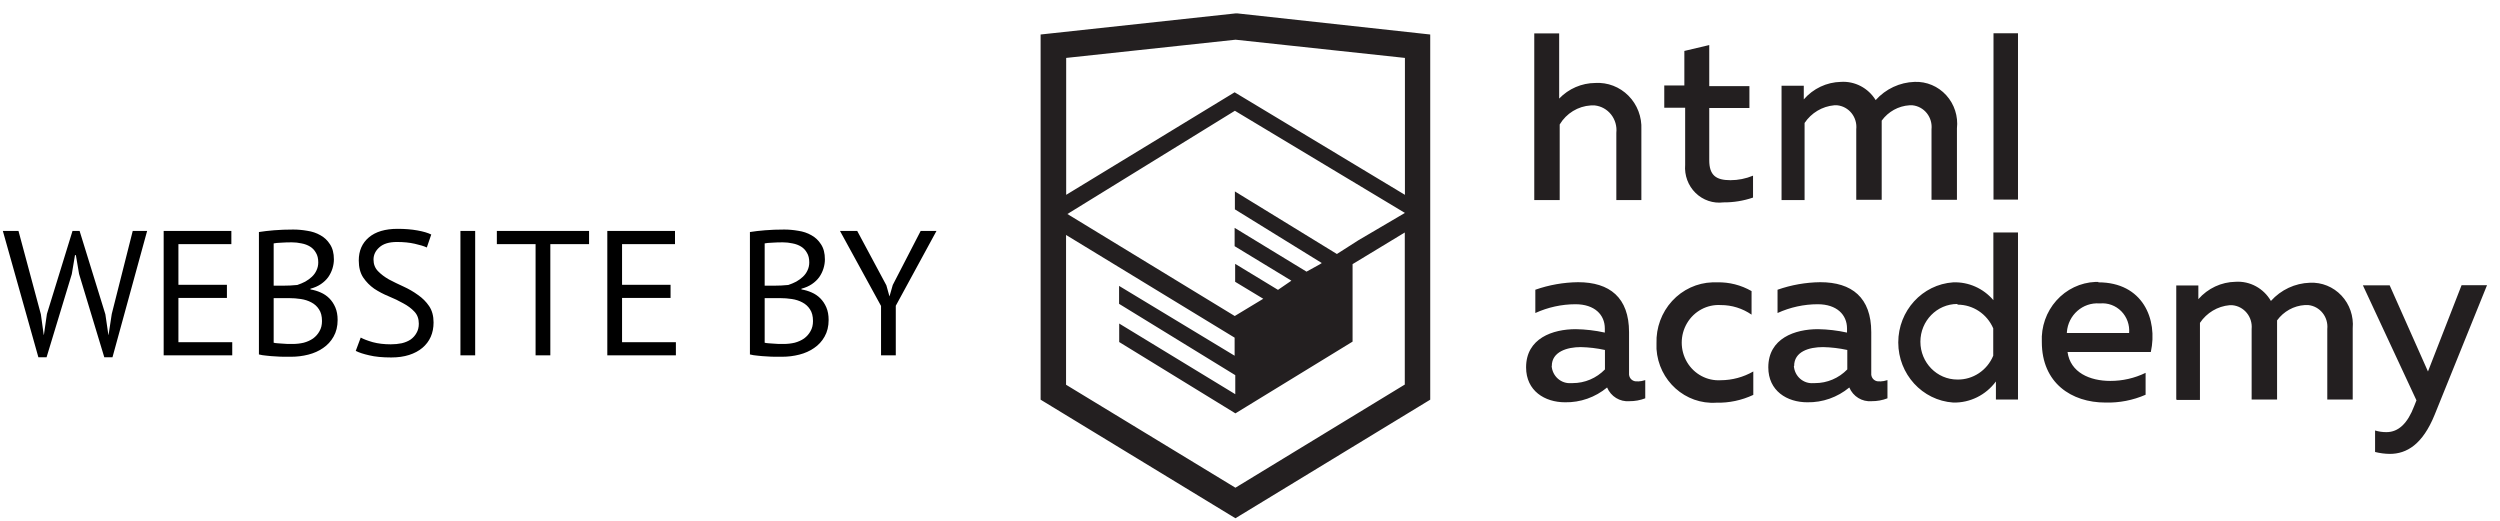
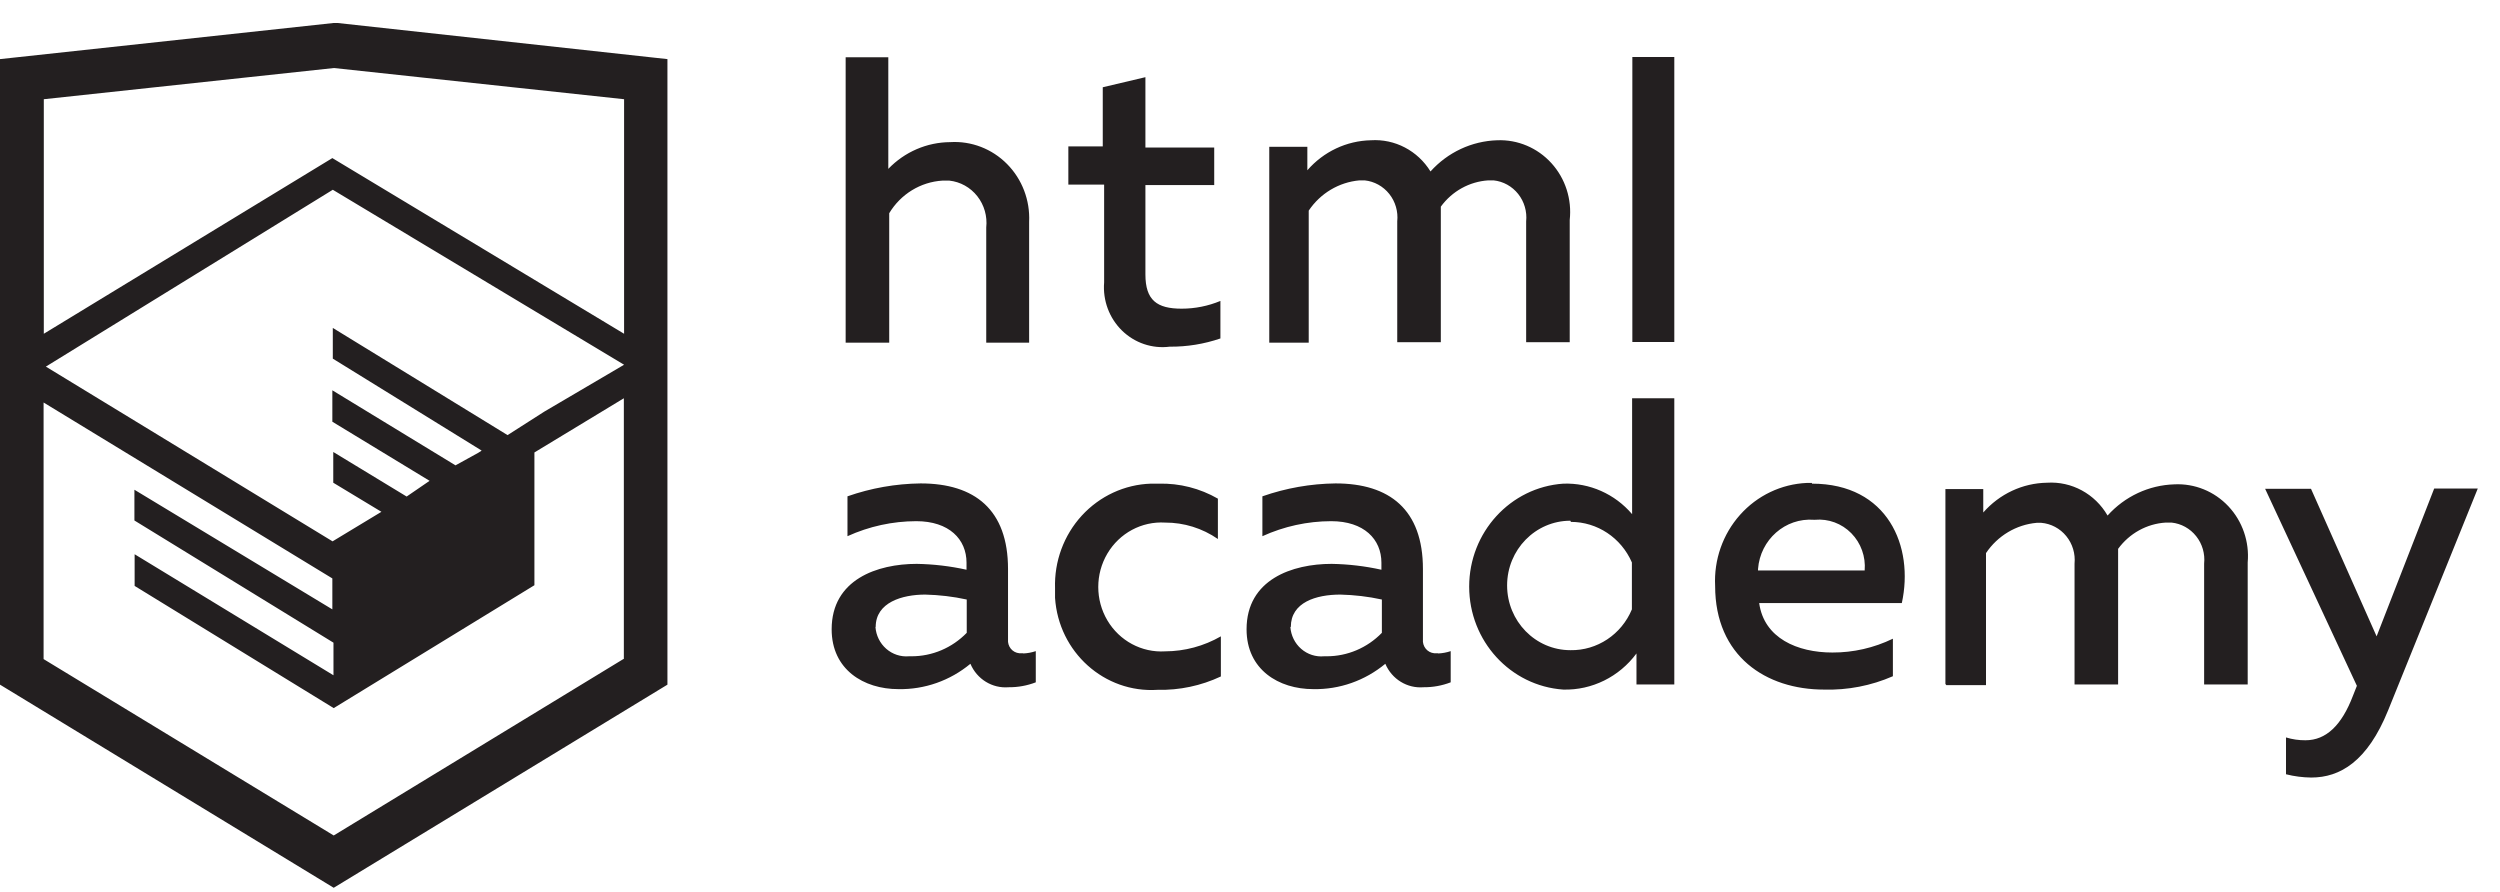
- <svg xmlns="http://www.w3.org/2000/svg" width="197" height="41" viewBox="0 0 197 41" fill="none">
-   <path d="M3.221 24.766L3.445 26.39H3.459L3.697 24.738L5.713 18.2H6.273L8.303 24.766L8.541 26.39H8.555L8.807 24.738L10.459 18.2H11.593L8.863 28.154H8.219L6.231 21.588L5.979 20.104H5.909L5.657 21.602L3.669 28.154H3.025L0.225 18.2H1.457L3.221 24.766ZM12.897 18.2H18.231V19.236H14.059V22.442H17.881V23.478H14.059V26.964H18.301V28H12.897V18.2ZM26.311 20.44C26.311 20.673 26.274 20.911 26.199 21.154C26.124 21.397 26.012 21.625 25.863 21.84C25.714 22.045 25.522 22.227 25.289 22.386C25.056 22.545 24.78 22.666 24.463 22.75V22.806C24.743 22.853 25.009 22.932 25.261 23.044C25.522 23.156 25.751 23.31 25.947 23.506C26.143 23.702 26.302 23.94 26.423 24.22C26.544 24.5 26.605 24.831 26.605 25.214C26.605 25.718 26.498 26.157 26.283 26.53C26.078 26.894 25.802 27.193 25.457 27.426C25.121 27.659 24.734 27.832 24.295 27.944C23.856 28.056 23.408 28.112 22.951 28.112C22.792 28.112 22.606 28.112 22.391 28.112C22.176 28.112 21.952 28.103 21.719 28.084C21.486 28.075 21.252 28.056 21.019 28.028C20.786 28.009 20.58 27.977 20.403 27.93V18.284C20.748 18.228 21.15 18.181 21.607 18.144C22.064 18.107 22.564 18.088 23.105 18.088C23.469 18.088 23.838 18.121 24.211 18.186C24.594 18.242 24.939 18.359 25.247 18.536C25.555 18.704 25.807 18.942 26.003 19.25C26.208 19.558 26.311 19.955 26.311 20.44ZM23.063 27.104C23.362 27.104 23.651 27.071 23.931 27.006C24.211 26.931 24.458 26.819 24.673 26.67C24.888 26.511 25.056 26.32 25.177 26.096C25.308 25.872 25.373 25.606 25.373 25.298C25.373 24.915 25.294 24.607 25.135 24.374C24.986 24.141 24.785 23.959 24.533 23.828C24.29 23.697 24.015 23.609 23.707 23.562C23.399 23.515 23.091 23.492 22.783 23.492H21.565V27.006C21.63 27.025 21.724 27.039 21.845 27.048C21.966 27.057 22.097 27.067 22.237 27.076C22.377 27.085 22.522 27.095 22.671 27.104C22.82 27.104 22.951 27.104 23.063 27.104ZM22.293 22.512C22.452 22.512 22.643 22.507 22.867 22.498C23.091 22.489 23.278 22.475 23.427 22.456C23.651 22.381 23.861 22.293 24.057 22.19C24.253 22.078 24.426 21.952 24.575 21.812C24.734 21.663 24.855 21.495 24.939 21.308C25.032 21.112 25.079 20.902 25.079 20.678C25.079 20.37 25.018 20.118 24.897 19.922C24.785 19.717 24.631 19.553 24.435 19.432C24.239 19.311 24.015 19.227 23.763 19.18C23.511 19.124 23.254 19.096 22.993 19.096C22.685 19.096 22.4 19.105 22.139 19.124C21.887 19.133 21.696 19.152 21.565 19.18V22.512H22.293ZM33.003 25.508C33.003 25.116 32.886 24.799 32.653 24.556C32.419 24.304 32.125 24.085 31.771 23.898C31.425 23.702 31.047 23.52 30.637 23.352C30.226 23.184 29.843 22.983 29.489 22.75C29.143 22.507 28.854 22.213 28.621 21.868C28.387 21.513 28.271 21.065 28.271 20.524C28.271 19.759 28.537 19.152 29.069 18.704C29.601 18.256 30.357 18.032 31.337 18.032C31.906 18.032 32.424 18.074 32.891 18.158C33.357 18.242 33.721 18.349 33.983 18.48L33.633 19.502C33.418 19.399 33.101 19.301 32.681 19.208C32.27 19.115 31.803 19.068 31.281 19.068C30.665 19.068 30.203 19.208 29.895 19.488C29.587 19.759 29.433 20.081 29.433 20.454C29.433 20.818 29.549 21.121 29.783 21.364C30.016 21.607 30.305 21.826 30.651 22.022C31.005 22.209 31.388 22.395 31.799 22.582C32.209 22.769 32.587 22.988 32.933 23.24C33.287 23.483 33.581 23.777 33.815 24.122C34.048 24.467 34.165 24.897 34.165 25.41C34.165 25.83 34.09 26.208 33.941 26.544C33.791 26.88 33.572 27.169 33.283 27.412C32.993 27.655 32.643 27.841 32.233 27.972C31.822 28.103 31.355 28.168 30.833 28.168C30.133 28.168 29.554 28.112 29.097 28C28.639 27.897 28.285 27.781 28.033 27.65L28.425 26.6C28.639 26.721 28.957 26.843 29.377 26.964C29.797 27.076 30.268 27.132 30.791 27.132C31.099 27.132 31.388 27.104 31.659 27.048C31.929 26.983 32.163 26.885 32.359 26.754C32.555 26.614 32.709 26.441 32.821 26.236C32.942 26.031 33.003 25.788 33.003 25.508ZM36.282 18.2H37.444V28H36.282V18.2ZM46.418 19.236H43.366V28H42.204V19.236H39.152V18.2H46.418V19.236ZM47.856 18.2H53.19V19.236H49.018V22.442H52.84V23.478H49.018V26.964H53.26V28H47.856V18.2ZM65.002 20.44C65.002 20.673 64.965 20.911 64.89 21.154C64.816 21.397 64.704 21.625 64.554 21.84C64.405 22.045 64.214 22.227 63.98 22.386C63.747 22.545 63.472 22.666 63.154 22.75V22.806C63.434 22.853 63.7 22.932 63.952 23.044C64.214 23.156 64.442 23.31 64.638 23.506C64.834 23.702 64.993 23.94 65.114 24.22C65.236 24.5 65.296 24.831 65.296 25.214C65.296 25.718 65.189 26.157 64.974 26.53C64.769 26.894 64.494 27.193 64.148 27.426C63.812 27.659 63.425 27.832 62.986 27.944C62.548 28.056 62.1 28.112 61.642 28.112C61.484 28.112 61.297 28.112 61.082 28.112C60.868 28.112 60.644 28.103 60.41 28.084C60.177 28.075 59.944 28.056 59.71 28.028C59.477 28.009 59.272 27.977 59.094 27.93V18.284C59.44 18.228 59.841 18.181 60.298 18.144C60.756 18.107 61.255 18.088 61.796 18.088C62.16 18.088 62.529 18.121 62.902 18.186C63.285 18.242 63.63 18.359 63.938 18.536C64.246 18.704 64.498 18.942 64.694 19.25C64.9 19.558 65.002 19.955 65.002 20.44ZM61.754 27.104C62.053 27.104 62.342 27.071 62.622 27.006C62.902 26.931 63.15 26.819 63.364 26.67C63.579 26.511 63.747 26.32 63.868 26.096C63.999 25.872 64.064 25.606 64.064 25.298C64.064 24.915 63.985 24.607 63.826 24.374C63.677 24.141 63.476 23.959 63.224 23.828C62.982 23.697 62.706 23.609 62.398 23.562C62.09 23.515 61.782 23.492 61.474 23.492H60.256V27.006C60.322 27.025 60.415 27.039 60.536 27.048C60.658 27.057 60.788 27.067 60.928 27.076C61.068 27.085 61.213 27.095 61.362 27.104C61.512 27.104 61.642 27.104 61.754 27.104ZM60.984 22.512C61.143 22.512 61.334 22.507 61.558 22.498C61.782 22.489 61.969 22.475 62.118 22.456C62.342 22.381 62.552 22.293 62.748 22.19C62.944 22.078 63.117 21.952 63.266 21.812C63.425 21.663 63.546 21.495 63.63 21.308C63.724 21.112 63.77 20.902 63.77 20.678C63.77 20.37 63.71 20.118 63.588 19.922C63.476 19.717 63.322 19.553 63.126 19.432C62.93 19.311 62.706 19.227 62.454 19.18C62.202 19.124 61.946 19.096 61.684 19.096C61.376 19.096 61.092 19.105 60.83 19.124C60.578 19.133 60.387 19.152 60.256 19.18V22.512H60.984ZM69.426 24.108L66.192 18.2H67.55L69.846 22.484L70.084 23.338H70.098L70.35 22.456L72.548 18.2H73.794L70.588 24.094V28H69.426V24.108Z" fill="black" />
-   <path fill-rule="evenodd" clip-rule="evenodd" d="M97.52 1.057H97.351L82 2.719V31.494L97.351 40.838L112.702 31.494V2.719L97.52 1.057ZM159.018 2.622H157.088V15.731H159.018V2.622ZM122.862 2.633V7.768C123.613 6.986 124.639 6.544 125.711 6.538C126.682 6.479 127.633 6.845 128.325 7.545C129.018 8.245 129.387 9.212 129.34 10.207V15.763H127.367V10.466C127.423 9.949 127.275 9.431 126.957 9.026C126.638 8.62 126.174 8.362 125.668 8.308H125.352C124.346 8.37 123.432 8.93 122.904 9.808V15.763H120.9V2.633H122.862ZM159.018 31.484H157.278V30.059C156.483 31.135 155.23 31.754 153.912 31.721C151.475 31.553 149.583 29.482 149.583 26.985C149.583 24.487 151.475 22.416 153.912 22.248C155.119 22.205 156.282 22.72 157.077 23.651V18.32H159.018V31.484ZM129.066 30.059C129.263 30.052 129.458 30.015 129.646 29.952V31.387C129.248 31.54 128.826 31.617 128.401 31.613C127.648 31.677 126.939 31.243 126.639 30.534C125.704 31.31 124.53 31.723 123.326 31.7C121.733 31.7 120.256 30.804 120.256 28.948C120.256 26.65 122.366 25.938 124.17 25.938C124.94 25.951 125.707 26.041 126.46 26.208V25.884C126.46 24.805 125.658 23.974 124.149 23.974C123.059 23.976 121.98 24.212 120.984 24.665V22.831C122.068 22.451 123.204 22.251 124.35 22.237C126.839 22.237 128.369 23.445 128.369 26.175V29.412C128.355 29.567 128.401 29.721 128.498 29.841C128.595 29.96 128.735 30.035 128.886 30.049H129.066V30.059ZM122.271 28.84C122.298 29.229 122.476 29.59 122.766 29.844C123.055 30.097 123.432 30.222 123.811 30.189H123.928C124.882 30.191 125.797 29.802 126.47 29.11V27.578C125.842 27.441 125.203 27.366 124.561 27.351C123.506 27.351 122.282 27.707 122.282 28.84H122.271ZM138.023 22.938C137.196 22.463 136.26 22.225 135.311 22.248H134.942C133.733 22.287 132.589 22.817 131.762 23.719C130.935 24.622 130.492 25.824 130.532 27.06V27.502C130.696 30 132.805 31.892 135.248 31.732C136.252 31.756 137.248 31.545 138.16 31.117V29.272C137.377 29.721 136.494 29.959 135.596 29.962C134.52 30.029 133.496 29.479 132.938 28.536C132.381 27.592 132.381 26.41 132.938 25.466C133.496 24.522 134.52 23.973 135.596 24.039C136.461 24.036 137.307 24.299 138.023 24.794V22.938ZM148.151 30.059C148.349 30.052 148.544 30.015 148.732 29.952V31.387C148.334 31.54 147.912 31.617 147.487 31.613C146.734 31.677 146.025 31.243 145.725 30.534C144.789 31.31 143.616 31.723 142.412 31.7C140.819 31.7 139.342 30.804 139.342 28.948C139.342 26.65 141.452 25.938 143.256 25.938C144.026 25.951 144.793 26.041 145.545 26.208V25.884C145.545 24.805 144.744 23.974 143.235 23.974C142.144 23.976 141.066 24.212 140.07 24.665V22.831C141.154 22.451 142.29 22.251 143.435 22.237C145.925 22.237 147.455 23.445 147.455 26.175V29.412C147.44 29.567 147.487 29.721 147.584 29.841C147.681 29.96 147.821 30.035 147.972 30.049H148.151V30.059ZM141.855 29.848C141.563 29.594 141.384 29.231 141.357 28.84H141.378C141.378 27.707 142.539 27.351 143.657 27.351C144.299 27.366 144.938 27.441 145.567 27.578V29.11C144.894 29.802 143.978 30.191 143.024 30.189H142.908C142.526 30.225 142.147 30.102 141.855 29.848ZM151.327 26.93C151.327 25.286 152.631 23.953 154.239 23.953L154.26 24.007C155.474 24.007 156.574 24.738 157.067 25.873V28.031C156.586 29.187 155.467 29.93 154.239 29.908C152.631 29.908 151.327 28.575 151.327 26.93ZM165.349 22.248C168.841 22.248 170.054 25.14 169.484 27.74H162.922C163.144 29.358 164.684 30.016 166.288 30.016C167.251 30.02 168.203 29.802 169.073 29.38V31.106C168.074 31.542 166.994 31.752 165.908 31.721C163.239 31.721 160.896 30.189 160.896 26.952C160.836 25.75 161.248 24.574 162.041 23.684C162.833 22.794 163.941 22.266 165.117 22.215H165.349V22.248ZM162.869 26.175C162.97 24.824 164.122 23.81 165.444 23.91H165.486C166.106 23.853 166.72 24.08 167.161 24.529C167.603 24.979 167.828 25.605 167.775 26.24H162.869V26.175ZM171.489 31.462V22.496H173.23V23.575C173.978 22.72 175.041 22.223 176.163 22.205C177.295 22.133 178.371 22.716 178.948 23.715C179.741 22.834 180.848 22.316 182.018 22.28C182.952 22.233 183.859 22.601 184.507 23.29C185.154 23.979 185.478 24.921 185.394 25.873V31.484H183.39V25.927C183.437 25.473 183.306 25.019 183.024 24.665C182.743 24.31 182.336 24.085 181.892 24.039H181.617C180.751 24.094 179.953 24.536 179.433 25.247V31.484H177.429V25.927C177.473 25.47 177.336 25.014 177.048 24.661C176.761 24.308 176.347 24.088 175.899 24.05H175.688C174.747 24.134 173.891 24.645 173.356 25.442V31.516H171.531L171.489 31.462ZM195.977 22.474H193.972L191.324 29.272L188.306 22.485H186.196L190.417 31.548L190.237 32.002C189.72 33.361 189.003 34.052 188.053 34.052C187.75 34.055 187.447 34.011 187.156 33.922V35.616C187.536 35.712 187.926 35.763 188.317 35.767C189.646 35.767 190.902 35.023 191.851 32.681L195.977 22.474ZM134.689 6.787V3.55L132.727 4.014V6.733H131.144V8.491H132.79V12.991C132.723 13.817 133.024 14.63 133.61 15.204C134.195 15.777 135.003 16.05 135.807 15.947C136.6 15.954 137.387 15.826 138.139 15.569V13.843C137.573 14.078 136.967 14.199 136.356 14.199C135.217 14.199 134.689 13.81 134.689 12.624V8.513H137.854V6.787H134.689ZM140.386 15.753V6.754H142.138V7.833C142.881 6.977 143.94 6.476 145.06 6.452C146.162 6.381 147.215 6.931 147.803 7.887C148.596 7.005 149.703 6.488 150.873 6.452C151.814 6.415 152.723 6.799 153.364 7.504C154.005 8.208 154.313 9.164 154.207 10.12V15.742H152.203V10.185C152.25 9.732 152.118 9.277 151.837 8.923C151.556 8.569 151.149 8.343 150.705 8.297H150.462C149.596 8.352 148.797 8.794 148.278 9.506V15.742H146.273V10.185C146.321 9.732 146.189 9.277 145.908 8.923C145.627 8.569 145.219 8.343 144.775 8.297H144.533C143.591 8.382 142.736 8.892 142.201 9.689V15.763H140.386V15.753ZM110.697 30.303L110.708 30.297L110.697 30.318V30.303ZM110.697 18.32V30.303L97.351 38.432L84.005 30.318V18.515L97.288 26.607V28.031L88.183 22.528V23.942L97.34 29.563V31.063L88.193 25.495V26.952L97.351 32.573L106.583 26.92V20.813L110.697 18.32ZM110.708 16.778L107.036 18.936L105.348 20.015L97.309 15.084V16.497L104.156 20.727L104.008 20.824L102.953 21.406L97.288 17.954V19.399L101.761 22.118L100.706 22.841L97.33 20.791V22.205L99.545 23.543L97.298 24.902L84.11 16.864L97.309 8.729L110.708 16.778ZM97.288 7.272L110.708 15.353V4.564L97.362 3.129L84.015 4.564V15.353L97.288 7.272Z" fill="#231F20" />
+ <svg xmlns="http://www.w3.org/2000/svg" width="115" height="41" viewBox="0 0 115 41" fill="none">
+   <path fill-rule="evenodd" clip-rule="evenodd" d="M15.52 1.057H15.351L0 2.719V31.494L15.351 40.838L30.702 31.494V2.719L15.52 1.057ZM77.018 2.622H75.088V15.731H77.018V2.622ZM40.862 2.633V7.768C41.613 6.986 42.639 6.544 43.711 6.538C44.682 6.479 45.633 6.845 46.325 7.545C47.018 8.245 47.387 9.212 47.34 10.207V15.763H45.367V10.466C45.423 9.949 45.275 9.431 44.957 9.026C44.638 8.62 44.174 8.362 43.668 8.308H43.352C42.346 8.37 41.432 8.93 40.904 9.808V15.763H38.9V2.633H40.862ZM77.018 31.484H75.278V30.059C74.483 31.135 73.23 31.754 71.912 31.721C69.475 31.553 67.582 29.482 67.582 26.985C67.582 24.487 69.475 22.416 71.912 22.248C73.12 22.205 74.282 22.72 75.077 23.651V18.32H77.018V31.484ZM47.066 30.059C47.263 30.052 47.458 30.015 47.646 29.952V31.387C47.248 31.54 46.826 31.617 46.401 31.613C45.648 31.677 44.939 31.243 44.639 30.534C43.704 31.31 42.53 31.723 41.326 31.7C39.733 31.7 38.256 30.804 38.256 28.948C38.256 26.65 40.366 25.938 42.17 25.938C42.94 25.951 43.707 26.041 44.46 26.208V25.884C44.46 24.805 43.658 23.974 42.149 23.974C41.059 23.976 39.98 24.212 38.984 24.665V22.831C40.068 22.451 41.204 22.251 42.349 22.237C44.839 22.237 46.369 23.445 46.369 26.175V29.412C46.355 29.567 46.401 29.721 46.498 29.841C46.595 29.96 46.735 30.035 46.886 30.049H47.066V30.059ZM40.271 28.84C40.298 29.229 40.476 29.59 40.766 29.844C41.055 30.097 41.432 30.222 41.812 30.189H41.928C42.882 30.191 43.797 29.802 44.47 29.11V27.578C43.842 27.441 43.203 27.366 42.56 27.351C41.505 27.351 40.282 27.707 40.282 28.84H40.271ZM56.023 22.938C55.196 22.463 54.26 22.225 53.312 22.248H52.942C51.733 22.287 50.589 22.817 49.762 23.719C48.935 24.622 48.492 25.824 48.532 27.06V27.502C48.696 30 50.805 31.892 53.248 31.732C54.252 31.756 55.248 31.545 56.16 31.117V29.272C55.377 29.721 54.495 29.959 53.596 29.962C52.52 30.029 51.496 29.479 50.938 28.536C50.381 27.592 50.381 26.41 50.938 25.466C51.496 24.522 52.52 23.973 53.596 24.039C54.461 24.036 55.307 24.299 56.023 24.794V22.938ZM66.151 30.059C66.349 30.052 66.544 30.015 66.732 29.952V31.387C66.334 31.54 65.912 31.617 65.487 31.613C64.734 31.677 64.025 31.243 63.725 30.534C62.789 31.31 61.616 31.723 60.412 31.7C58.819 31.7 57.342 30.804 57.342 28.948C57.342 26.65 59.452 25.938 61.256 25.938C62.026 25.951 62.793 26.041 63.545 26.208V25.884C63.545 24.805 62.744 23.974 61.235 23.974C60.144 23.976 59.066 24.212 58.07 24.665V22.831C59.154 22.451 60.29 22.251 61.435 22.237C63.925 22.237 65.455 23.445 65.455 26.175V29.412C65.44 29.567 65.487 29.721 65.584 29.841C65.681 29.96 65.821 30.035 65.972 30.049H66.151V30.059ZM59.855 29.848C59.563 29.594 59.384 29.231 59.357 28.84H59.378C59.378 27.707 60.538 27.351 61.657 27.351C62.299 27.366 62.938 27.441 63.566 27.578V29.11C62.894 29.802 61.978 30.191 61.024 30.189H60.908C60.526 30.225 60.147 30.102 59.855 29.848ZM69.327 26.93C69.327 25.286 70.631 23.953 72.239 23.953L72.26 24.007C73.474 24.007 74.574 24.738 75.067 25.873V28.031C74.586 29.187 73.467 29.93 72.239 29.908C70.631 29.908 69.327 28.575 69.327 26.93ZM83.349 22.248C86.841 22.248 88.054 25.14 87.484 27.74H80.922C81.144 29.358 82.684 30.016 84.288 30.016C85.251 30.02 86.203 29.802 87.073 29.38V31.106C86.074 31.542 84.994 31.752 83.908 31.721C81.239 31.721 78.896 30.189 78.896 26.952C78.836 25.75 79.248 24.574 80.041 23.684C80.833 22.794 81.941 22.266 83.117 22.215H83.349V22.248ZM80.869 26.175C80.97 24.824 82.122 23.81 83.444 23.91H83.486C84.106 23.853 84.72 24.08 85.161 24.529C85.603 24.979 85.828 25.605 85.775 26.24H80.869V26.175ZM89.489 31.462V22.496H91.23V23.575C91.978 22.72 93.041 22.223 94.163 22.205C95.295 22.133 96.371 22.716 96.948 23.715C97.741 22.834 98.848 22.316 100.018 22.28C100.952 22.233 101.859 22.601 102.507 23.29C103.154 23.979 103.478 24.921 103.394 25.873V31.484H101.39V25.927C101.437 25.473 101.306 25.019 101.024 24.665C100.743 24.31 100.336 24.085 99.892 24.039H99.617C98.751 24.094 97.953 24.536 97.433 25.247V31.484H95.429V25.927C95.473 25.47 95.336 25.014 95.048 24.661C94.761 24.308 94.347 24.088 93.899 24.05H93.688C92.747 24.134 91.891 24.645 91.356 25.442V31.516H89.531L89.489 31.462ZM113.977 22.474H111.972L109.324 29.272L106.306 22.485H104.196L108.417 31.548L108.237 32.002C107.72 33.361 107.003 34.052 106.053 34.052C105.75 34.055 105.447 34.011 105.156 33.922V35.616C105.536 35.712 105.926 35.763 106.317 35.767C107.646 35.767 108.902 35.023 109.851 32.681L113.977 22.474ZM52.689 6.787V3.55L50.727 4.014V6.733H49.144V8.491H50.79V12.991C50.723 13.817 51.024 14.63 51.61 15.204C52.196 15.777 53.003 16.05 53.807 15.947C54.6 15.954 55.388 15.826 56.139 15.569V13.843C55.573 14.078 54.967 14.199 54.356 14.199C53.217 14.199 52.689 13.81 52.689 12.624V8.513H55.854V6.787H52.689ZM58.386 15.753V6.754H60.138V7.833C60.881 6.977 61.94 6.476 63.06 6.452C64.162 6.381 65.215 6.931 65.803 7.887C66.596 7.005 67.703 6.488 68.873 6.452C69.814 6.415 70.723 6.799 71.364 7.504C72.005 8.208 72.313 9.164 72.207 10.12V15.742H70.203V10.185C70.25 9.732 70.118 9.277 69.837 8.923C69.556 8.569 69.148 8.343 68.705 8.297H68.462C67.596 8.352 66.797 8.794 66.278 9.506V15.742H64.273V10.185C64.321 9.732 64.189 9.277 63.908 8.923C63.627 8.569 63.219 8.343 62.775 8.297H62.533C61.591 8.382 60.736 8.892 60.201 9.689V15.763H58.386V15.753ZM28.697 30.303L28.708 30.297L28.697 30.318V30.303ZM28.697 18.32V30.303L15.351 38.432L2.005 30.318V18.515L15.288 26.607V28.031L6.183 22.528V23.942L15.34 29.563V31.063L6.193 25.495V26.952L15.351 32.573L24.583 26.92V20.813L28.697 18.32ZM28.708 16.778L25.036 18.936L23.348 20.015L15.309 15.084V16.497L22.156 20.727L22.008 20.824L20.953 21.406L15.288 17.954V19.399L19.761 22.118L18.706 22.841L15.33 20.791V22.205L17.545 23.543L15.298 24.902L2.11 16.864L15.309 8.729L28.708 16.778ZM15.288 7.272L28.708 15.353V4.564L15.361 3.129L2.015 4.564V15.353L15.288 7.272Z" fill="#231F20" />
</svg>
